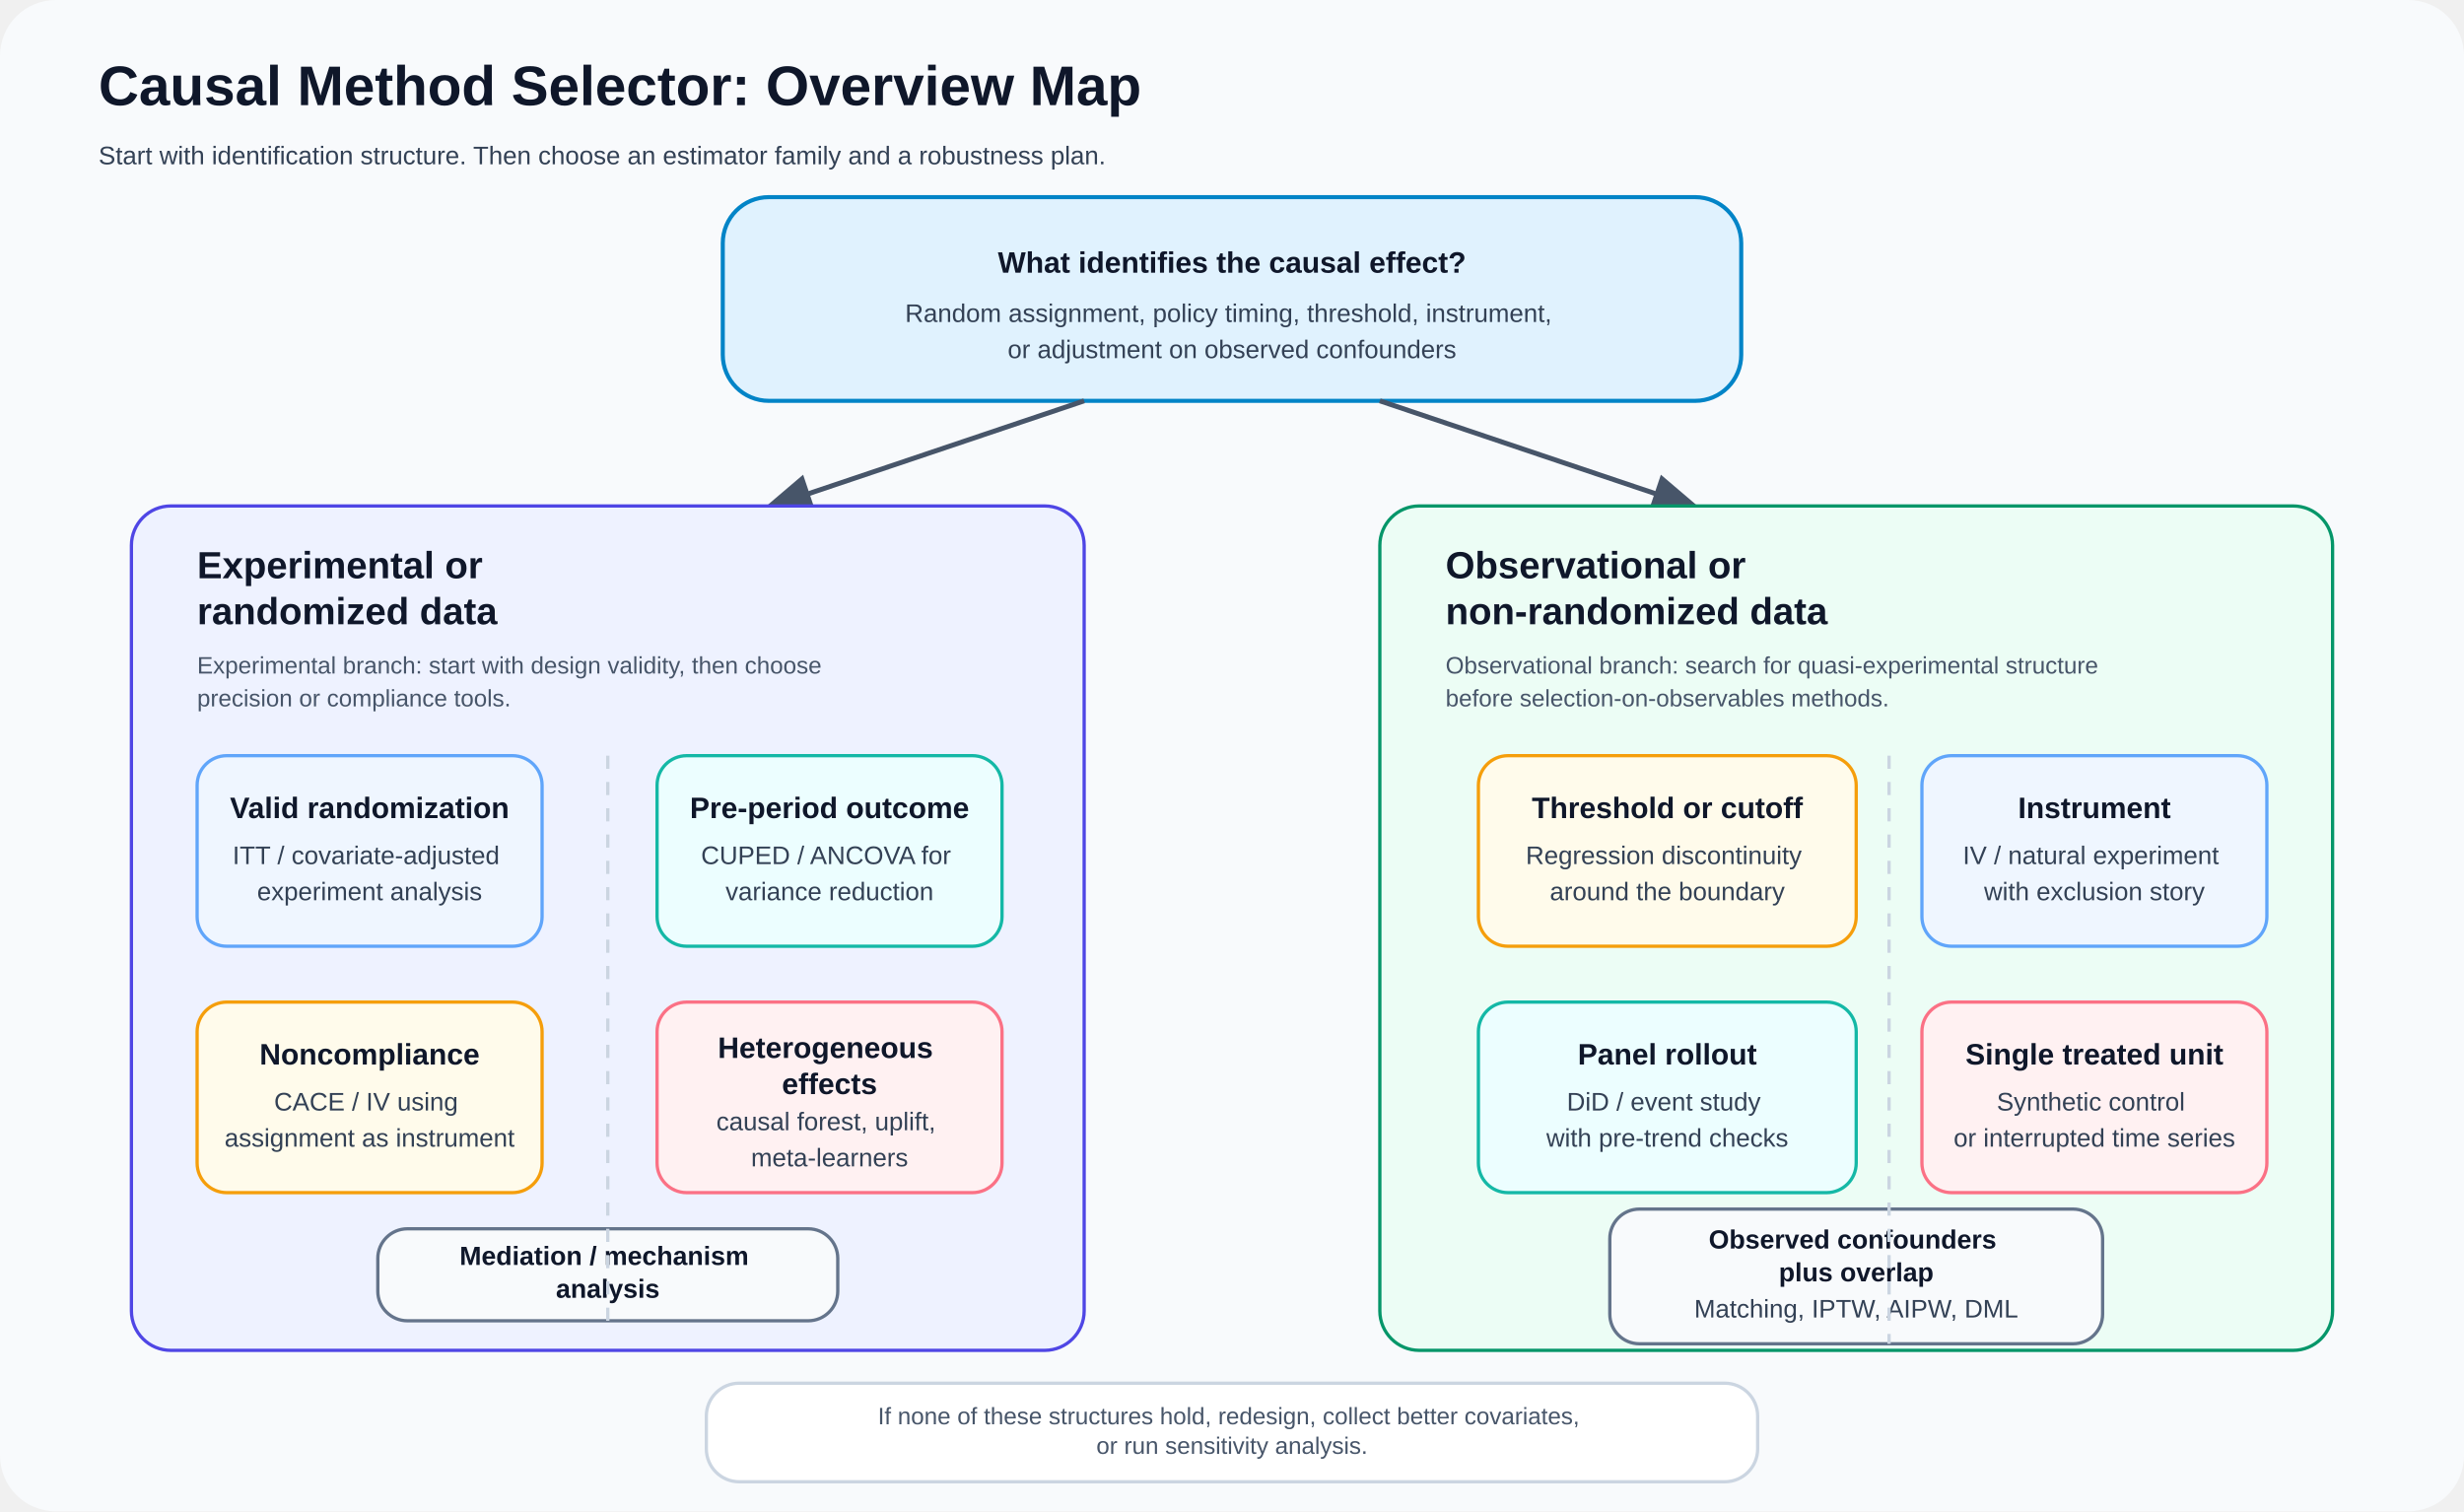
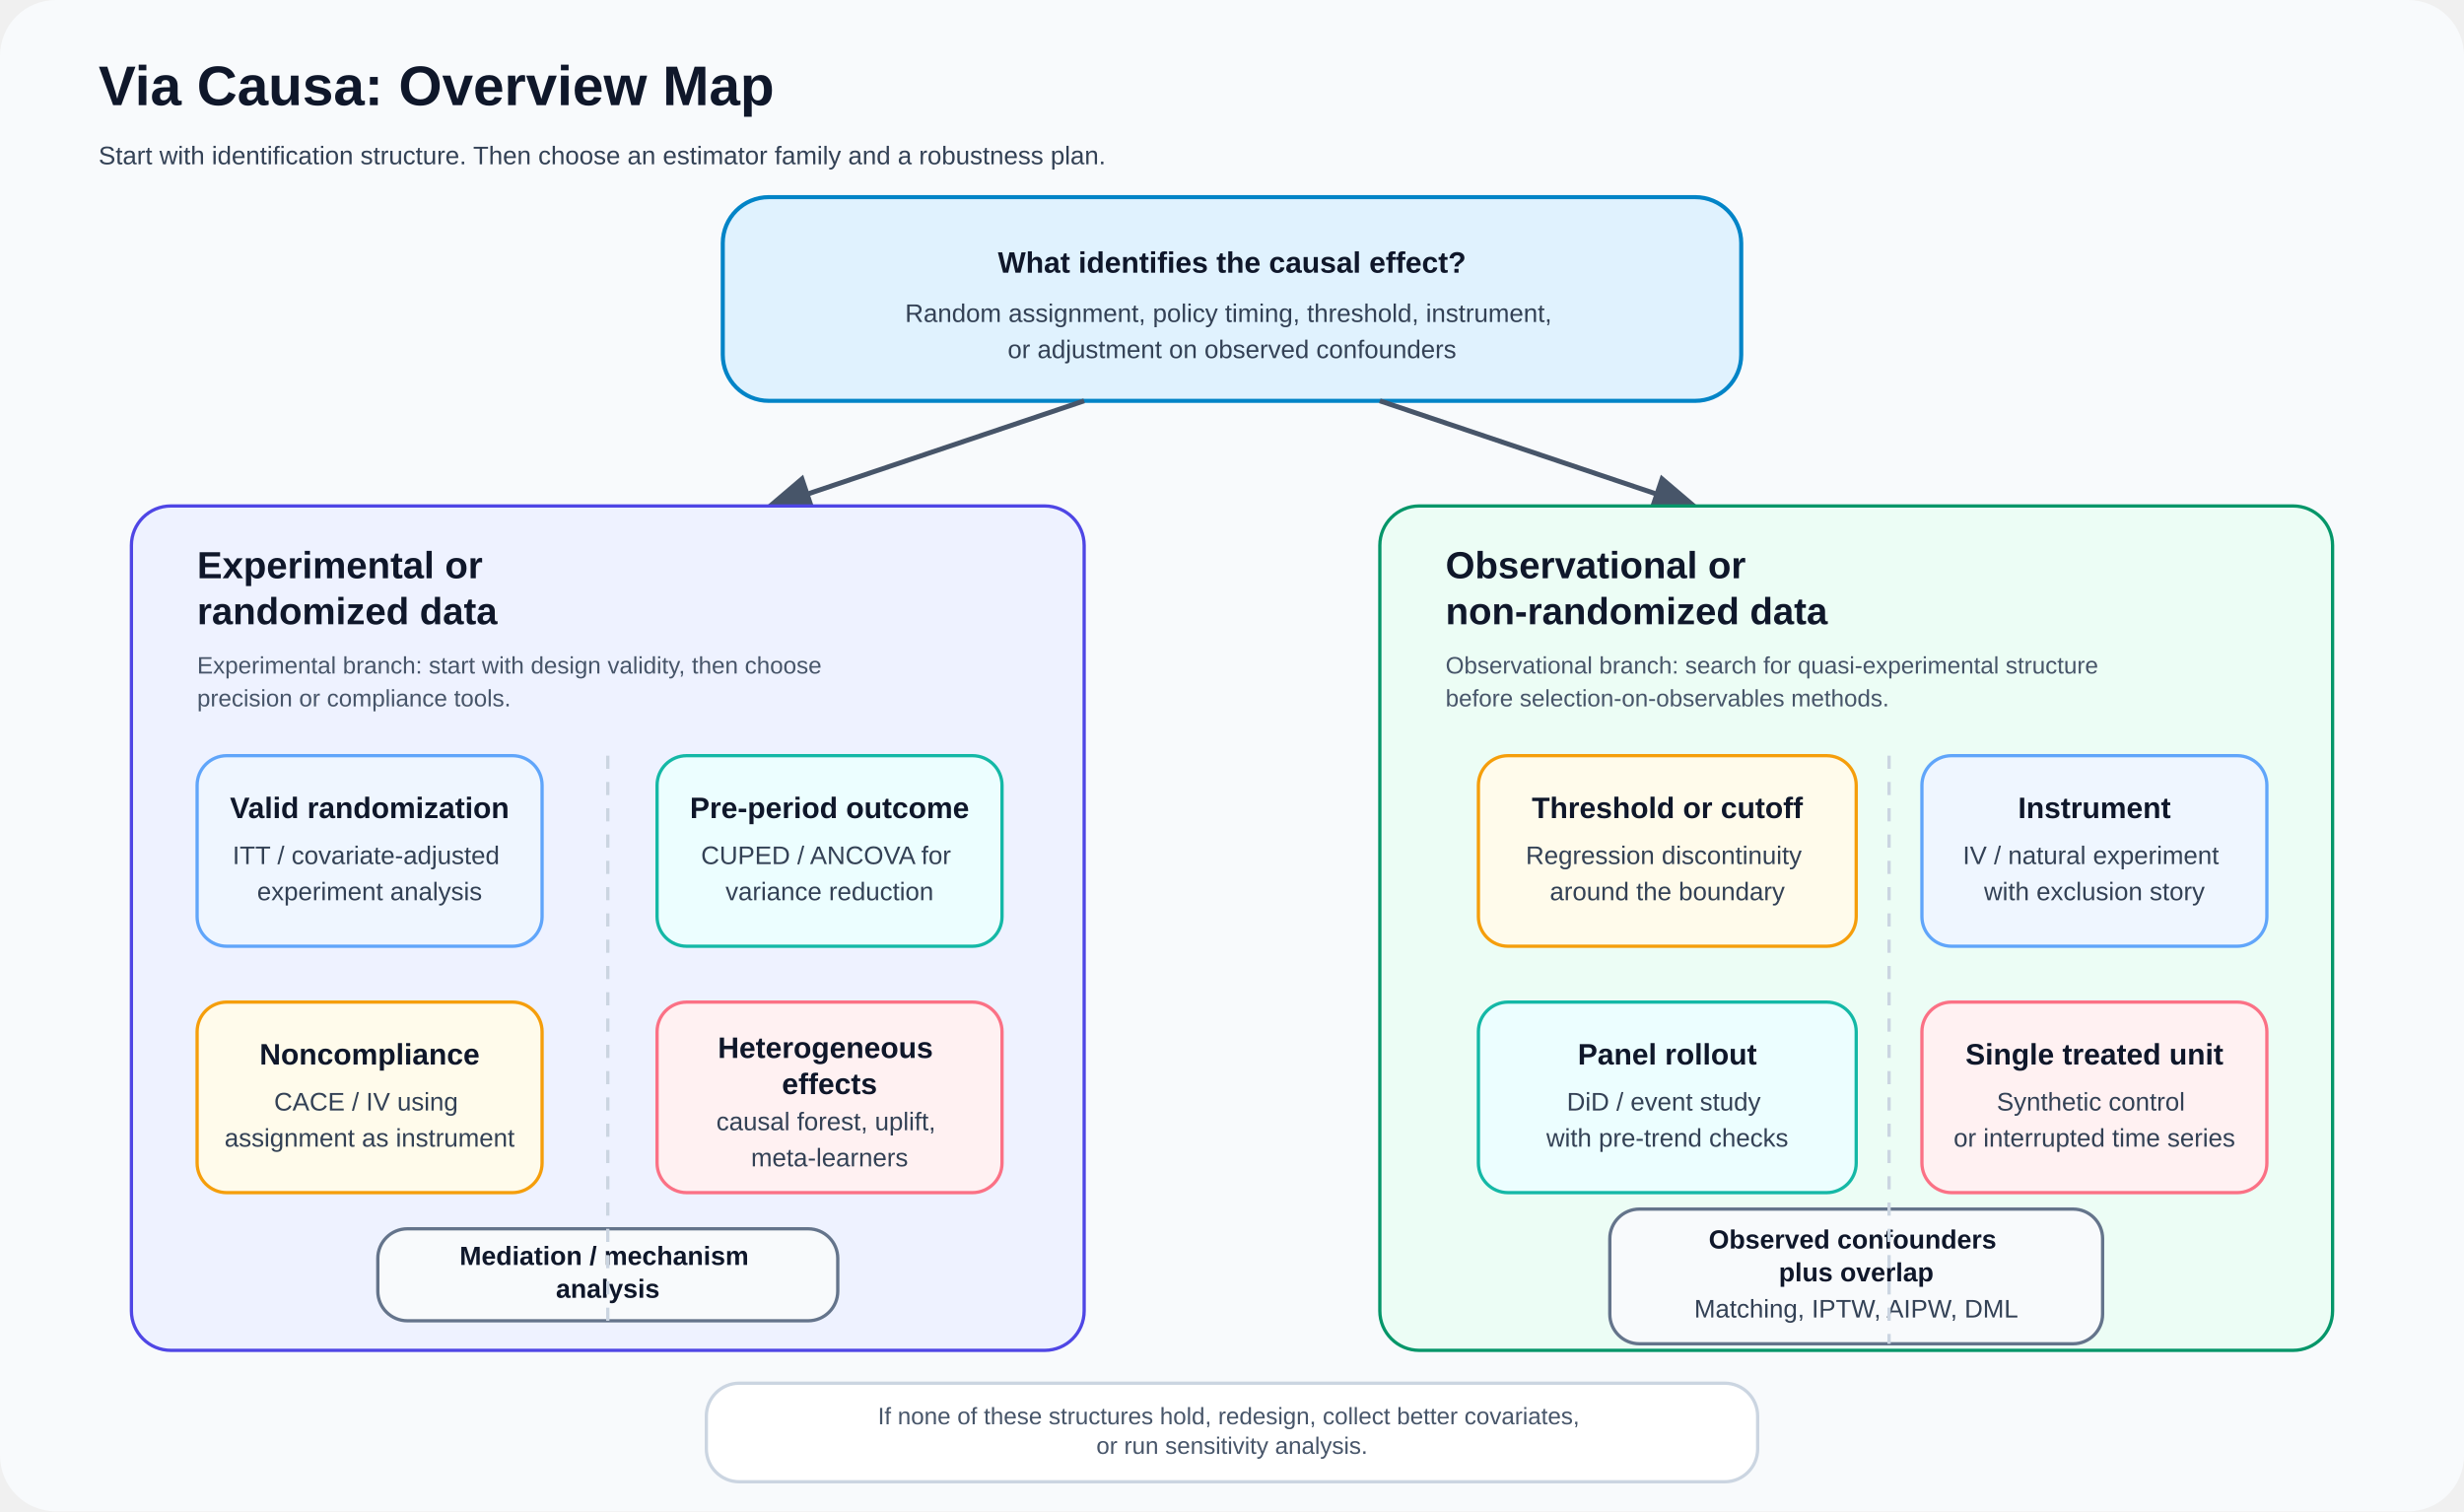
<svg xmlns="http://www.w3.org/2000/svg" width="1500" height="920" viewBox="0 0 1500 920" preserveAspectRatio="xMidYMin meet" role="img" aria-labelledby="title desc">
  <defs>
    <style>
      .bg { fill: #f8fafc; }
      .panel { fill: #ffffff; stroke: #cbd5e1; stroke-width: 2; rx: 20; }
      .root { fill: #e0f2fe; stroke: #0284c7; stroke-width: 2.5; rx: 28; }
      .exp { fill: #eef2ff; stroke: #4f46e5; stroke-width: 2; rx: 24; }
      .obs { fill: #ecfdf5; stroke: #059669; stroke-width: 2; rx: 24; }
      .nodeBlue { fill: #eff6ff; stroke: #60a5fa; stroke-width: 2; rx: 18; }
      .nodeTeal { fill: #ecfeff; stroke: #14b8a6; stroke-width: 2; rx: 18; }
      .nodeAmber { fill: #fffbeb; stroke: #f59e0b; stroke-width: 2; rx: 18; }
      .nodeRose { fill: #fff1f2; stroke: #fb7185; stroke-width: 2; rx: 18; }
      .nodeSlate { fill: #f8fafc; stroke: #64748b; stroke-width: 2; rx: 18; }
      .headline { font: 700 34px 'Helvetica Neue', Arial, sans-serif; fill: #0f172a; }
      .section { font: 700 23px 'Helvetica Neue', Arial, sans-serif; fill: #0f172a; }
      .label { font: 700 18px 'Helvetica Neue', Arial, sans-serif; fill: #0f172a; }
      .labelSmall { font: 700 16px 'Helvetica Neue', Arial, sans-serif; fill: #0f172a; }
      .text { font: 15.5px 'Helvetica Neue', Arial, sans-serif; fill: #334155; }
      .small { font: 14.5px 'Helvetica Neue', Arial, sans-serif; fill: #475569; }
      .arrow { stroke: #475569; stroke-width: 3; fill: none; marker-end: url(#arrowhead); }
      .guide { stroke: #cbd5e1; stroke-width: 2; fill: none; stroke-dasharray: 8 8; }
    </style>
    <marker id="arrowhead" markerWidth="10" markerHeight="8" refX="8" refY="4" orient="auto">
      <polygon points="0 0, 10 4, 0 8" fill="#475569" />
    </marker>
  </defs>
  <rect class="bg" x="0" y="0" width="1500" height="920" rx="34" />
-   <text class="headline" x="60" y="64">Causal Method Selector: Overview Map</text>
+   <text class="headline" x="60" y="64">Via Causa: Overview Map</text>
  <text class="text" x="60" y="100">Start with identification structure. Then choose an estimator family and a robustness plan.</text>
  <rect class="root" x="440" y="120" width="620" height="124" rx="28" />
  <text class="label" x="750" y="166" text-anchor="middle">What identifies the causal effect?</text>
  <text class="text" x="750" y="196" text-anchor="middle">
    <tspan x="750" dy="0">Random assignment, policy timing, threshold, instrument,</tspan>
    <tspan x="750" dy="22">or adjustment on observed confounders</tspan>
  </text>
  <path class="arrow" d="M 660 244 L 470 308" />
  <path class="arrow" d="M 840 244 L 1030 308" />
  <rect class="exp" x="80" y="308" width="580" height="514" rx="24" />
  <text class="section" x="120" y="352">
    <tspan x="120" dy="0">Experimental or</tspan>
    <tspan x="120" dy="28">randomized data</tspan>
  </text>
  <text class="small" x="120" y="410">
    <tspan x="120" dy="0">Experimental branch: start with design validity, then choose</tspan>
    <tspan x="120" dy="20">precision or compliance tools.</tspan>
  </text>
  <rect class="nodeBlue" x="120" y="460" width="210" height="116" rx="18" />
  <text class="label" x="225" y="498" text-anchor="middle">Valid randomization</text>
  <text class="text" x="225" y="526" text-anchor="middle">
    <tspan x="225" dy="0">ITT / covariate-adjusted</tspan>
    <tspan x="225" dy="22">experiment analysis</tspan>
  </text>
  <rect class="nodeTeal" x="400" y="460" width="210" height="116" rx="18" />
  <text class="label" x="505" y="498" text-anchor="middle">Pre-period outcome</text>
  <text class="text" x="505" y="526" text-anchor="middle">
    <tspan x="505" dy="0">CUPED / ANCOVA for</tspan>
    <tspan x="505" dy="22">variance reduction</tspan>
  </text>
  <rect class="nodeAmber" x="120" y="610" width="210" height="116" rx="18" />
  <text class="label" x="225" y="648" text-anchor="middle">Noncompliance</text>
  <text class="text" x="225" y="676" text-anchor="middle">
    <tspan x="225" dy="0">CACE / IV using</tspan>
    <tspan x="225" dy="22">assignment as instrument</tspan>
  </text>
  <rect class="nodeRose" x="400" y="610" width="210" height="116" rx="18" />
  <text class="label" x="505" y="644" text-anchor="middle">
    <tspan x="505" dy="0">Heterogeneous</tspan>
    <tspan x="505" dy="22">effects</tspan>
  </text>
  <text class="text" x="505" y="688" text-anchor="middle">
    <tspan x="505" dy="0">causal forest, uplift,</tspan>
    <tspan x="505" dy="22">meta-learners</tspan>
  </text>
  <rect class="nodeSlate" x="230" y="748" width="280" height="56" rx="18" />
  <text class="labelSmall" x="370" y="770" text-anchor="middle">
    <tspan x="370" dy="0">Mediation / mechanism</tspan>
    <tspan x="370" dy="20">analysis</tspan>
  </text>
  <path class="guide" d="M 370 460 L 370 804" />
  <rect class="obs" x="840" y="308" width="580" height="514" rx="24" />
  <text class="section" x="880" y="352">
    <tspan x="880" dy="0">Observational or</tspan>
    <tspan x="880" dy="28">non-randomized data</tspan>
  </text>
  <text class="small" x="880" y="410">
    <tspan x="880" dy="0">Observational branch: search for quasi-experimental structure</tspan>
    <tspan x="880" dy="20">before selection-on-observables methods.</tspan>
  </text>
  <rect class="nodeAmber" x="900" y="460" width="230" height="116" rx="18" />
  <text class="label" x="1015" y="498" text-anchor="middle">Threshold or cutoff</text>
  <text class="text" x="1015" y="526" text-anchor="middle">
    <tspan x="1015" dy="0">Regression discontinuity</tspan>
    <tspan x="1015" dy="22">around the boundary</tspan>
  </text>
  <rect class="nodeBlue" x="1170" y="460" width="210" height="116" rx="18" />
  <text class="label" x="1275" y="498" text-anchor="middle">Instrument</text>
  <text class="text" x="1275" y="526" text-anchor="middle">
    <tspan x="1275" dy="0">IV / natural experiment</tspan>
    <tspan x="1275" dy="22">with exclusion story</tspan>
  </text>
  <rect class="nodeTeal" x="900" y="610" width="230" height="116" rx="18" />
  <text class="label" x="1015" y="648" text-anchor="middle">Panel rollout</text>
  <text class="text" x="1015" y="676" text-anchor="middle">
    <tspan x="1015" dy="0">DiD / event study</tspan>
    <tspan x="1015" dy="22">with pre-trend checks</tspan>
  </text>
  <rect class="nodeRose" x="1170" y="610" width="210" height="116" rx="18" />
  <text class="label" x="1275" y="648" text-anchor="middle">Single treated unit</text>
  <text class="text" x="1275" y="676" text-anchor="middle">
    <tspan x="1275" dy="0">Synthetic control</tspan>
    <tspan x="1275" dy="22">or interrupted time series</tspan>
  </text>
  <rect class="nodeSlate" x="980" y="736" width="300" height="82" rx="18" />
  <text class="labelSmall" x="1130" y="760" text-anchor="middle">
    <tspan x="1130" dy="0">Observed confounders</tspan>
    <tspan x="1130" dy="20">plus overlap</tspan>
  </text>
  <text class="text" x="1130" y="802" text-anchor="middle">Matching, IPTW, AIPW, DML</text>
  <path class="guide" d="M 1150 460 L 1150 818" />
  <rect class="panel" x="430" y="842" width="640" height="60" rx="16" />
  <text class="small" x="750" y="867" text-anchor="middle">
    <tspan x="750" dy="0">If none of these structures hold, redesign, collect better covariates,</tspan>
    <tspan x="750" dy="18">or run sensitivity analysis.</tspan>
  </text>
</svg>
